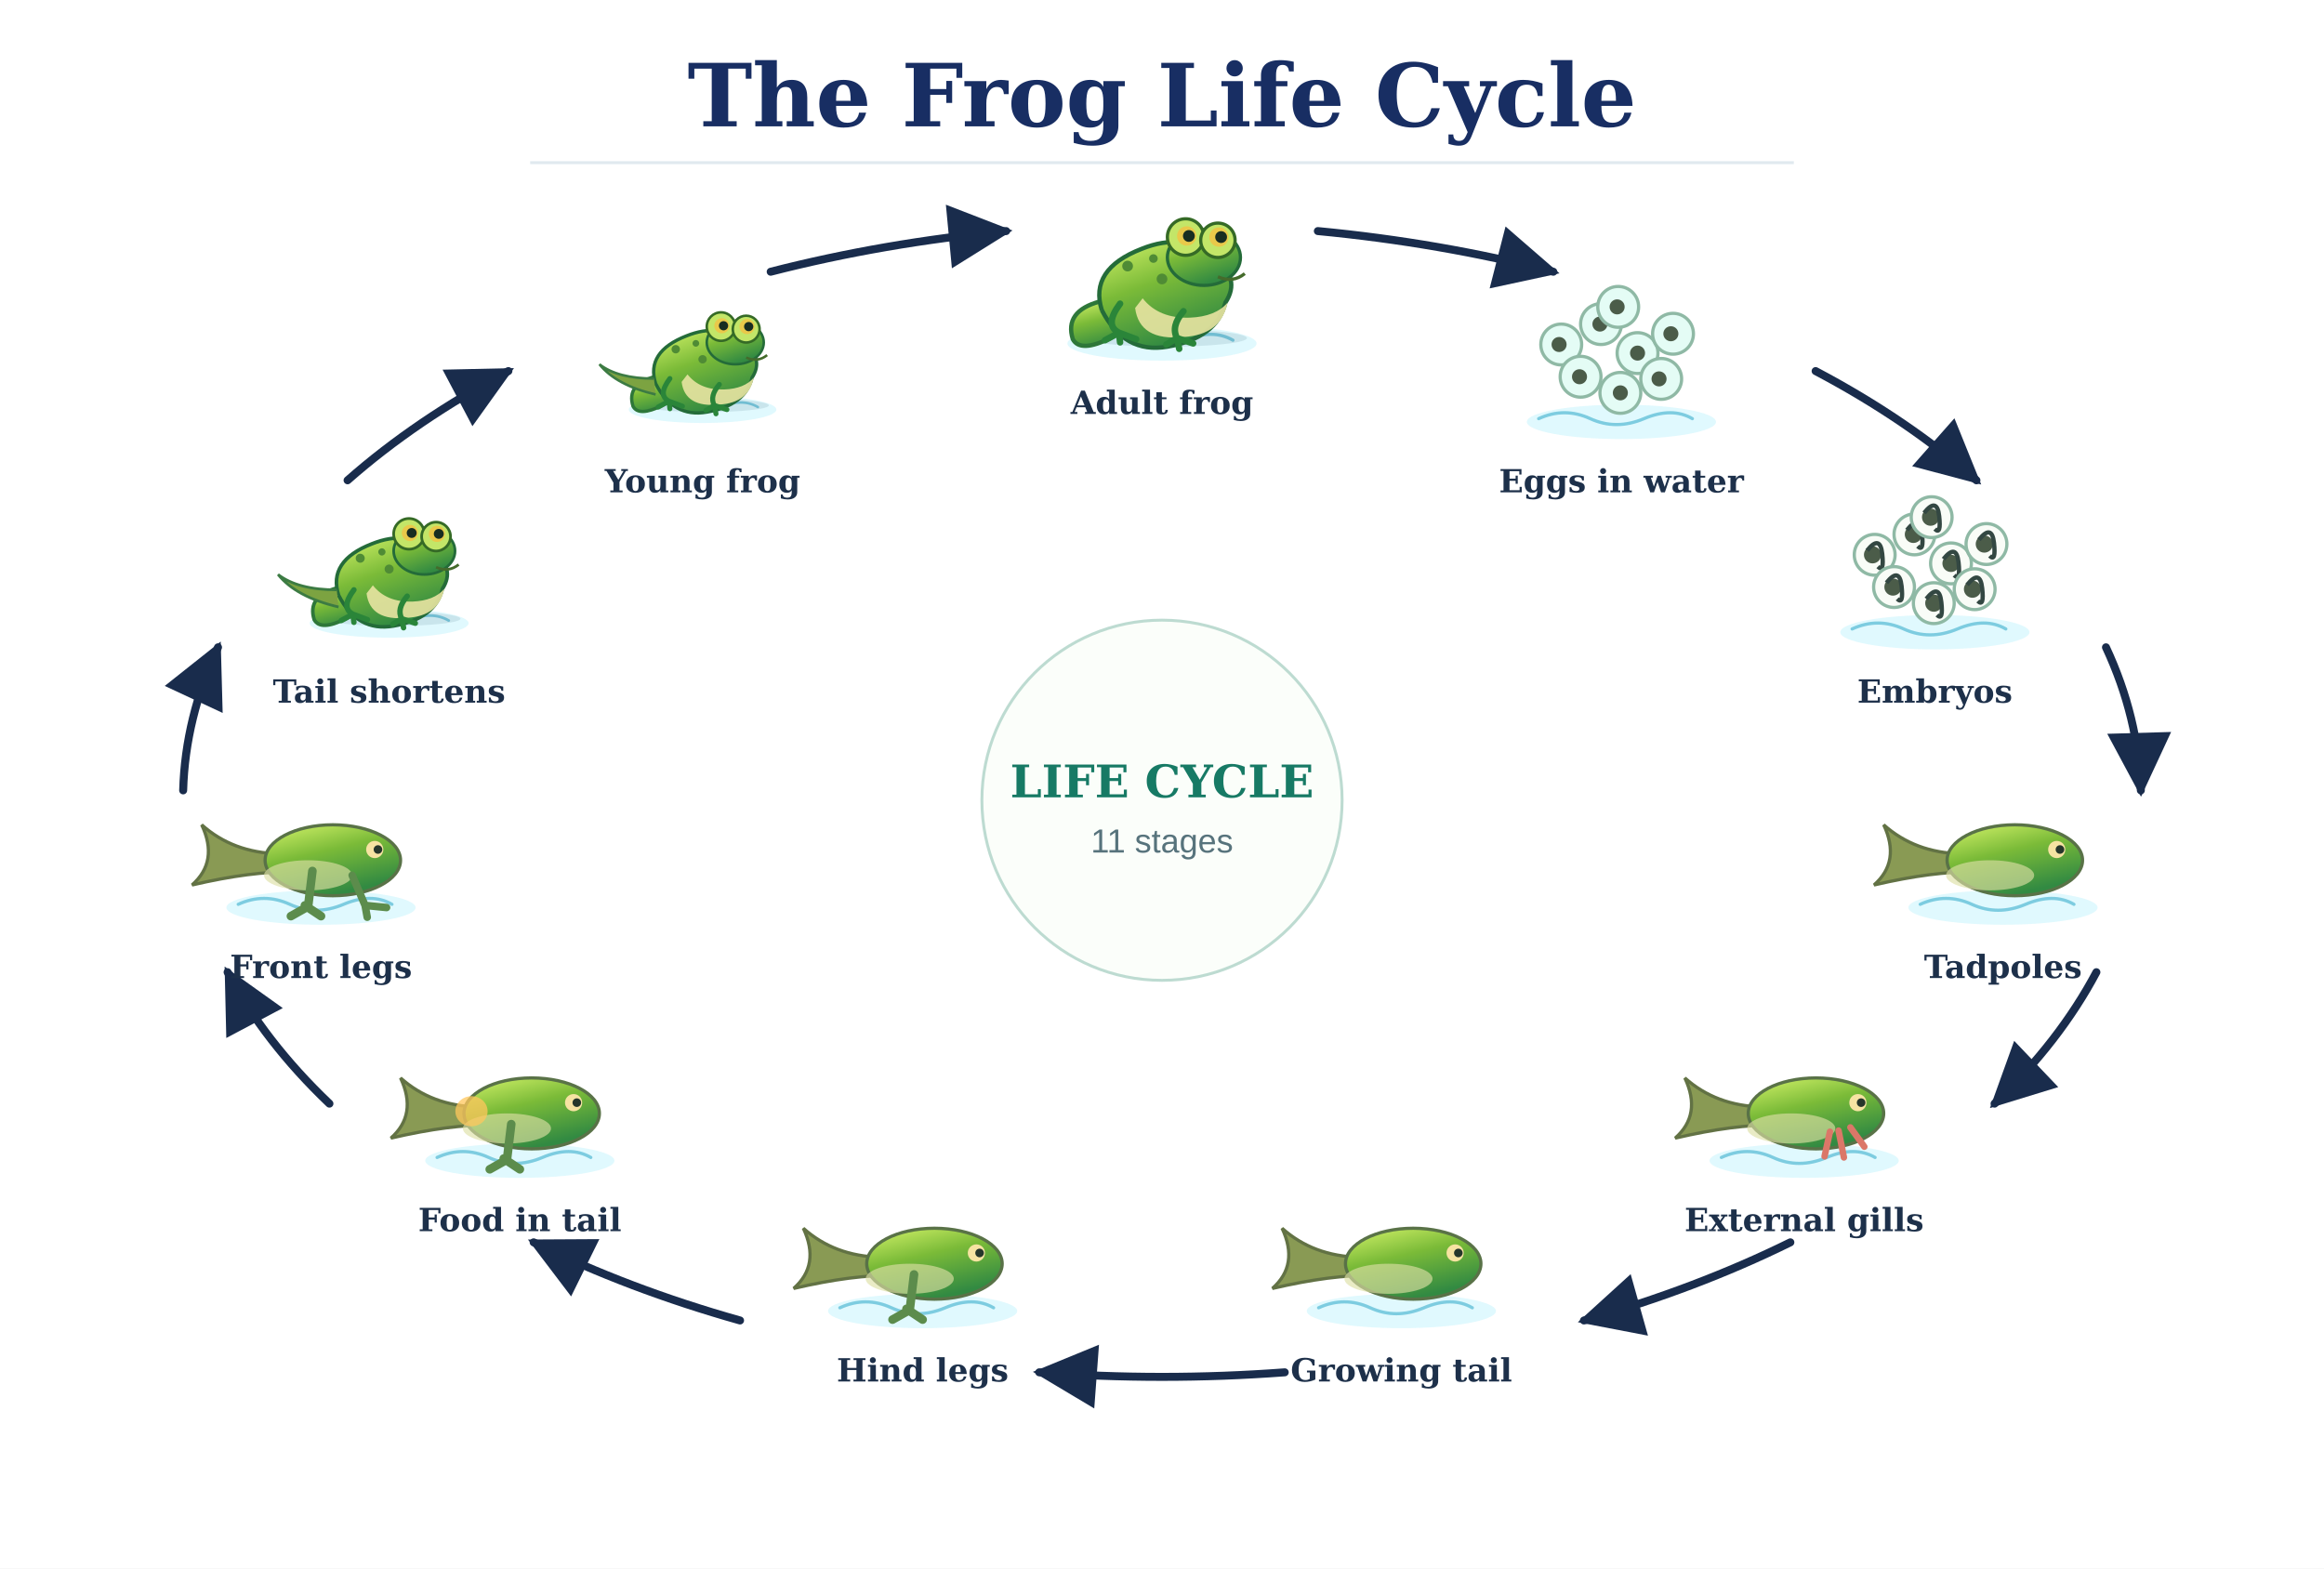
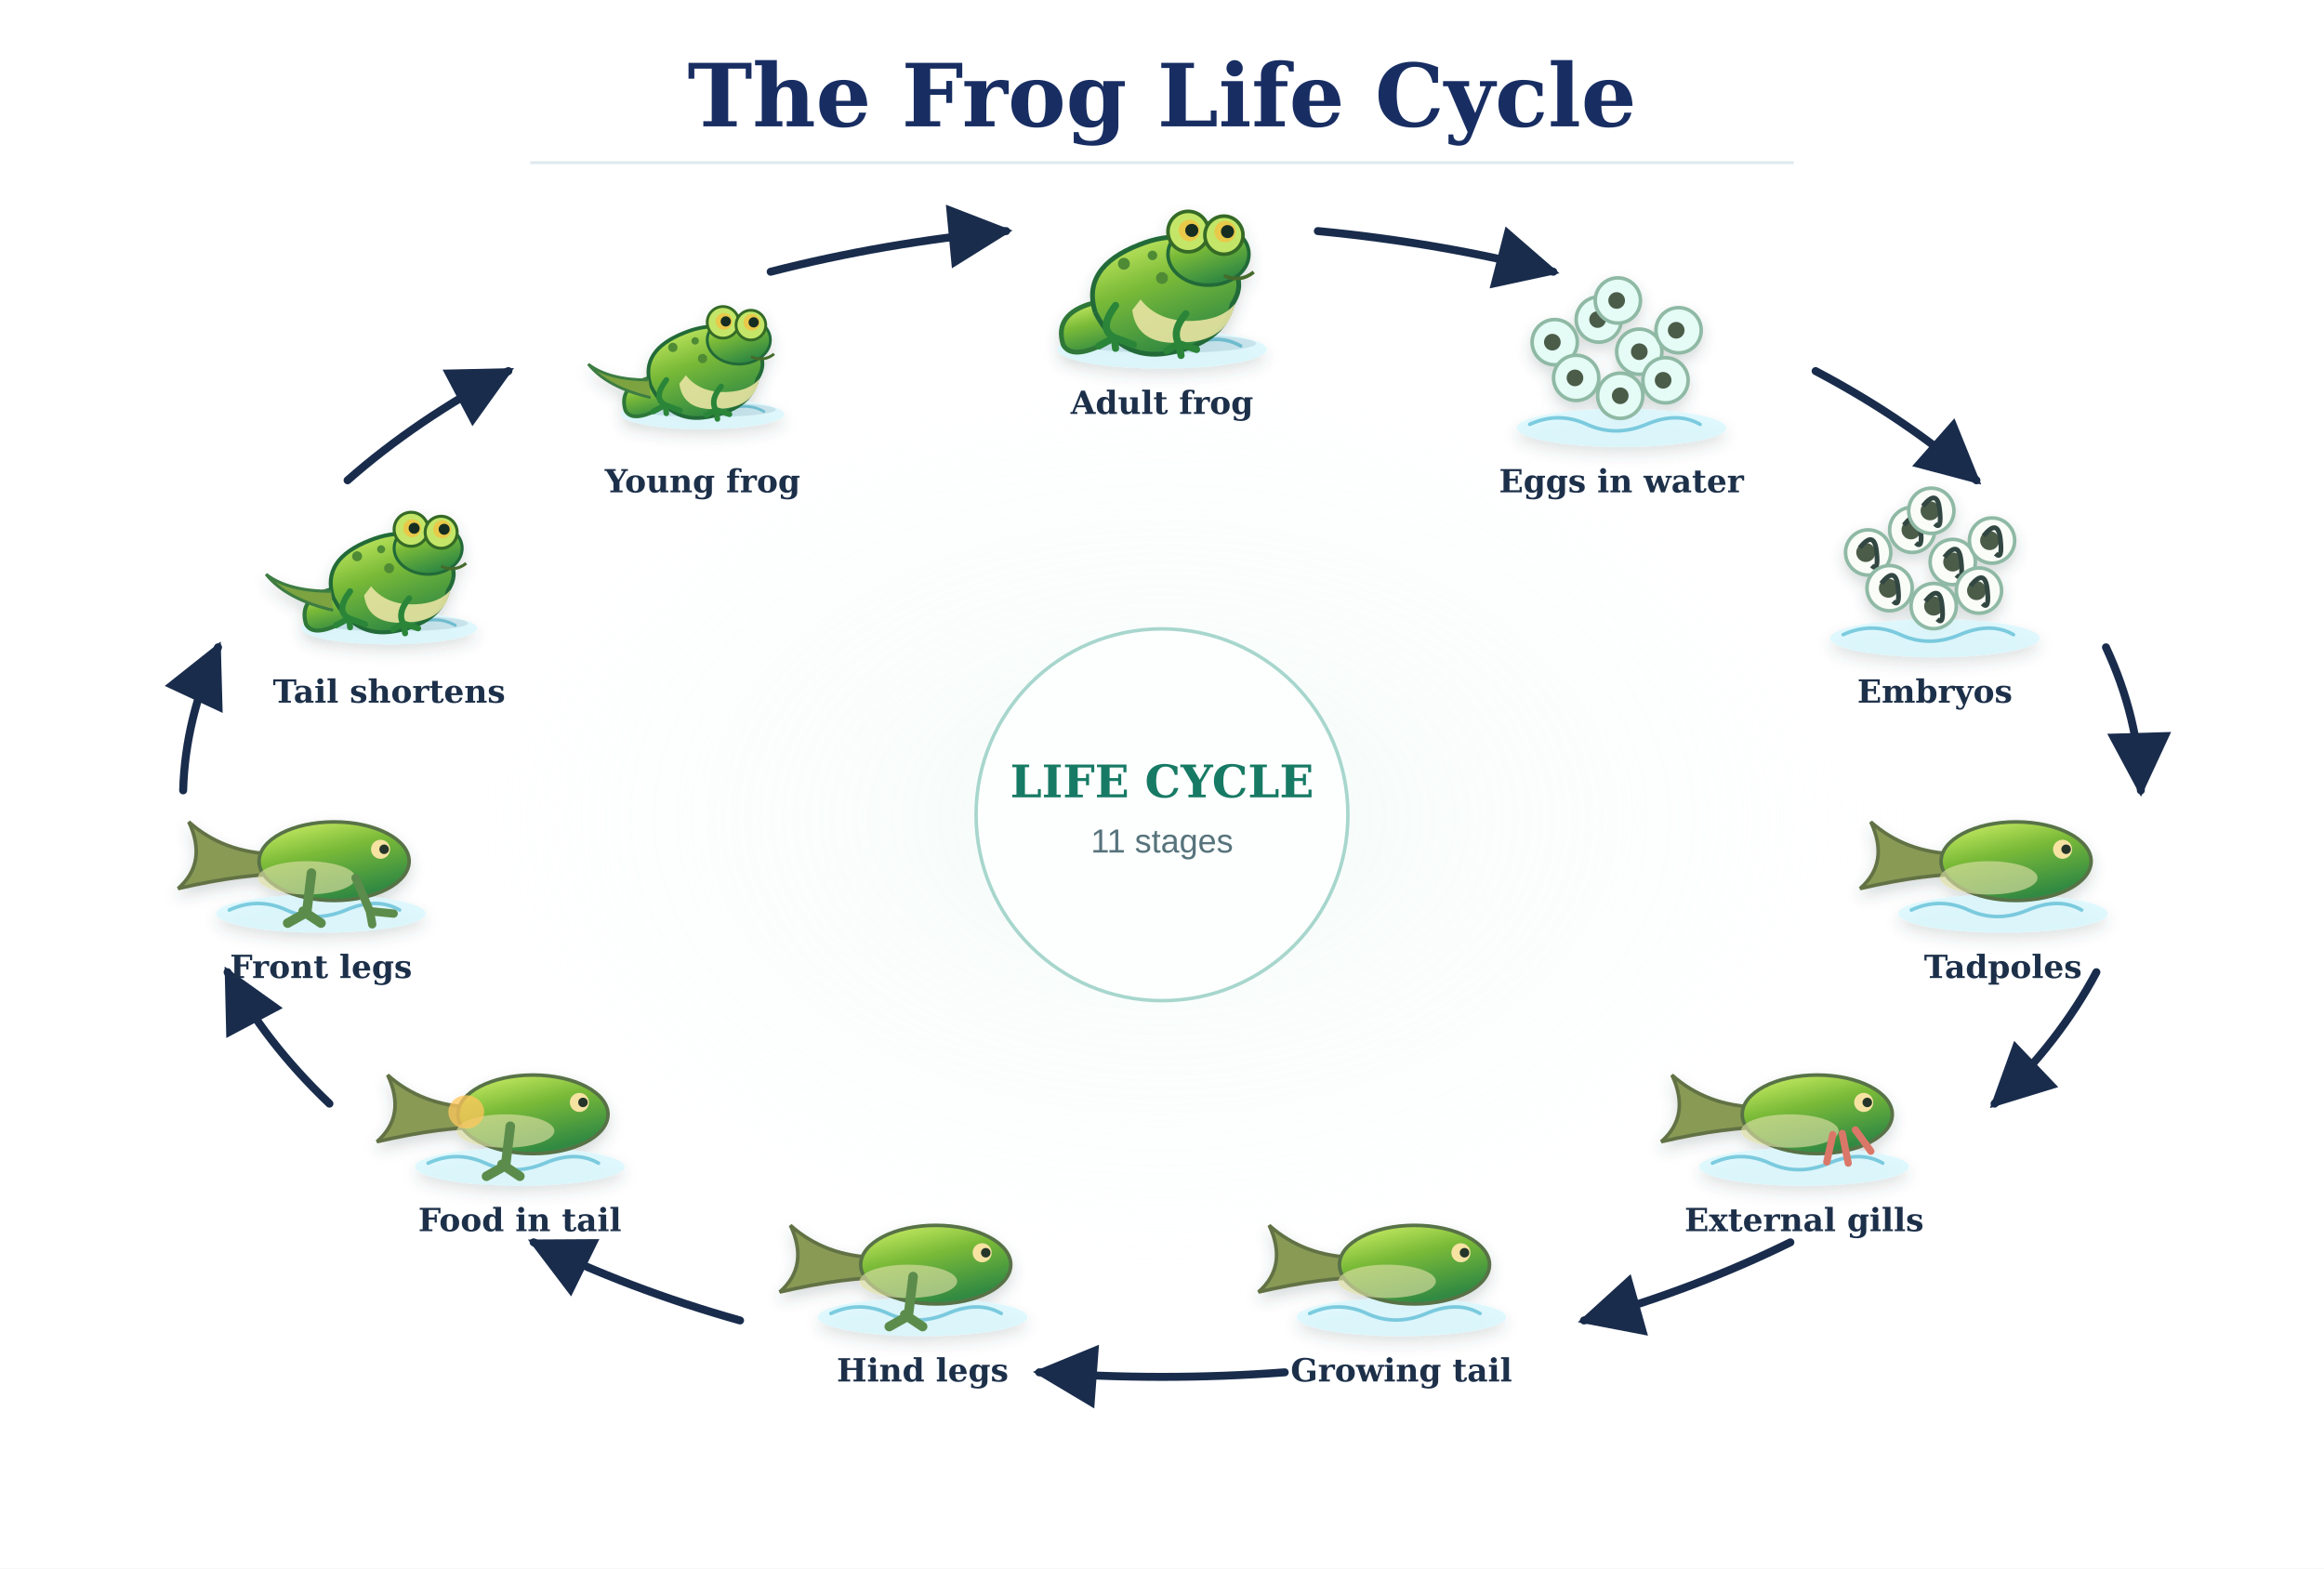
<svg xmlns="http://www.w3.org/2000/svg" viewBox="0 0 1600 1080" width="1600" height="1080" role="img" aria-label="The Frog Life Cycle – original illustrated life cycle">
  <defs>
    <linearGradient id="green" x2=".45" y2="1">
      <stop stop-color="#d5f36a" />
      <stop offset=".47" stop-color="#7bbb38" />
      <stop offset="1" stop-color="#328a42" />
    </linearGradient>
    <linearGradient id="darkgreen" x2=".6" y2="1">
      <stop stop-color="#80d273" />
      <stop offset="1" stop-color="#157c60" />
    </linearGradient>
    <linearGradient id="honey" x2="1" y2="1">
      <stop stop-color="#ffed95" />
      <stop offset=".45" stop-color="#ffbd36" />
      <stop offset="1" stop-color="#d9771b" />
    </linearGradient>
    <linearGradient id="sea" x2="0" y2="1">
      <stop stop-color="#e8faff" />
      <stop offset="1" stop-color="#50c9dc" />
    </linearGradient>
    <linearGradient id="shell" x2="0" y2="1">
      <stop stop-color="#a9d285" />
      <stop offset=".47" stop-color="#4eab80" />
      <stop offset="1" stop-color="#176b72" />
    </linearGradient>
    <linearGradient id="sand" x2=".3" y2="1">
      <stop stop-color="#fff4d5" />
      <stop offset="1" stop-color="#eac58d" />
    </linearGradient>
    <linearGradient id="abd" x2=".3" y2="1">
      <stop stop-color="#ffe98a" />
      <stop offset=".5" stop-color="#ffb521" />
      <stop offset="1" stop-color="#ae610d" />
    </linearGradient>
    <filter id="softShadow" x="-45%" y="-45%" width="190%" height="190%">
      <feGaussianBlur stdDeviation="5" />
    </filter>
    <marker id="arrow" viewBox="0 0 10 10" refX="9" refY="5" markerWidth="8" markerHeight="8" orient="auto">
      <path d="M0 0L10 5L0 10z" fill="#192c4c" />
    </marker>
+     <filter id="sceneShadow" x="-40%" y="-40%" width="180%" height="180%">
+       <feDropShadow dx="0" dy="6" stdDeviation="6" flood-color="#344b50" flood-opacity=".2" />
+     </filter>
+     <radialGradient id="sceneMist">
+       <stop stop-color="#edf9f5" />
+       <stop offset="1" stop-color="#fff" stop-opacity="0" />
+     </radialGradient>
  </defs>
  <rect width="1600" height="1080" fill="#ffffff" />
+   <ellipse cx="800" cy="563" rx="590" ry="380" fill="url(#sceneMist)" opacity=".72" />
  <text x="800" y="87" text-anchor="middle" font-family="Georgia,DejaVu Serif,serif" font-weight="700" font-size="60" fill="#182e63">The Frog Life Cycle</text>
  <path d="M365 112H1235" stroke="#e0e9ef" stroke-width="2" />
  <path d="M907.3 159.1 A674 397 0 0 1 1069.4 187.1" stroke="#192c4c" stroke-width="5.5" stroke-linecap="round" fill="none" marker-end="url(#arrow)" />
  <path d="M1250.0 255.5 A674 397 0 0 1 1360.7 330.7" stroke="#192c4c" stroke-width="5.5" stroke-linecap="round" fill="none" marker-end="url(#arrow)" />
  <path d="M1449.9 445.7 A674 397 0 0 1 1473.9 544.2" stroke="#192c4c" stroke-width="5.5" stroke-linecap="round" fill="none" marker-end="url(#arrow)" />
  <path d="M1443.3 669.4 A674 397 0 0 1 1373.2 759.9" stroke="#192c4c" stroke-width="5.5" stroke-linecap="round" fill="none" marker-end="url(#arrow)" />
  <path d="M1232.6 855.4 A674 397 0 0 1 1090.5 909.2" stroke="#192c4c" stroke-width="5.5" stroke-linecap="round" fill="none" marker-end="url(#arrow)" />
  <path d="M884.5 944.9 A674 397 0 0 1 715.5 944.9" stroke="#192c4c" stroke-width="5.5" stroke-linecap="round" fill="none" marker-end="url(#arrow)" />
  <path d="M509.5 909.2 A674 397 0 0 1 367.4 855.4" stroke="#192c4c" stroke-width="5.5" stroke-linecap="round" fill="none" marker-end="url(#arrow)" />
  <path d="M226.8 759.9 A674 397 0 0 1 156.7 669.4" stroke="#192c4c" stroke-width="5.5" stroke-linecap="round" fill="none" marker-end="url(#arrow)" />
  <path d="M126.1 544.2 A674 397 0 0 1 150.1 445.7" stroke="#192c4c" stroke-width="5.5" stroke-linecap="round" fill="none" marker-end="url(#arrow)" />
  <path d="M239.3 330.7 A674 397 0 0 1 350.0 255.5" stroke="#192c4c" stroke-width="5.5" stroke-linecap="round" fill="none" marker-end="url(#arrow)" />
  <path d="M530.6 187.1 A674 397 0 0 1 692.7 159.1" stroke="#192c4c" stroke-width="5.5" stroke-linecap="round" fill="none" marker-end="url(#arrow)" />
-   <circle cx="800" cy="551" r="124" fill="#fbfefa" stroke="#bddbd1" stroke-width="2" />
+   <circle cx="800" cy="561" r="128" fill="#fcfffd" stroke="#a7d6cd" stroke-width="2.4" />
  <text x="800" y="549" text-anchor="middle" font-family="Georgia,DejaVu Serif,serif" font-size="31" font-weight="700" fill="#177a65">LIFE CYCLE</text>
  <text x="800" y="587" text-anchor="middle" font-family="Arial,sans-serif" font-size="23" fill="#57737c">11 stages</text>
  <g>
-     <g transform="translate(800.0 198.0) scale(0.74)">
+     <g transform="translate(800.0 198.0) scale(0.82)" filter="url(#sceneShadow)">
      <g transform="scale(1)">
        <ellipse cx="0" cy="52" rx="88" ry="16" fill="#d6f7fd" opacity=".75" />
        <path d="M-77 49q24-11 48 0t50 0t45 0" fill="none" stroke="#48b4d0" stroke-width="3" stroke-linecap="round" opacity=".65" />
        <ellipse cy="47" cx="4" rx="75" ry="8" fill="#174d62" opacity=".12" />
        <path d="M-58 13q-33 9-25 35q7 13 35-1l38-24" fill="url(#green)" stroke="#2e7739" stroke-width="4" />
        <path d="M-56 21q-12-38 37-57q40-16 67 8q26 19 11 42q-8 33-54 41q-40 7-61-34" fill="url(#green)" stroke="#246b39" stroke-width="4" />
        <path d="M-18 10q15 19 44 18q24-1 35-14q-6 30-41 32q-41 4-45-27" fill="#e7e3a0" opacity=".91" />
        <ellipse cx="39" cy="-28" rx="34" ry="26" fill="url(#green)" stroke="#246b39" stroke-width="3" />
        <circle cx="22" cy="-47" r="17" fill="#c3e668" stroke="#356a26" stroke-width="3" />
        <circle cx="52" cy="-44" r="16" fill="#c3e668" stroke="#356a26" stroke-width="3" />
        <circle cx="23" cy="-48" r="9" fill="#e9c94a" />
        <circle cx="53" cy="-47" r="9" fill="#e9c94a" />
        <circle cx="25" cy="-48" r="5.5" fill="#182d21" />
        <circle cx="55" cy="-47" r="5.5" fill="#182d21" />
        <path d="M52 -10q14 6 25-3" fill="none" stroke="#446b2b" stroke-width="3" />
        <path d="M-39 15q-15 20-1 27l-13 7m13-7 1 9m-1-9 16 6M20 22q-12 14-6 25l-10 6m10-6 2 10m-2-10 15 5" fill="none" stroke="#2a8539" stroke-width="6" stroke-linecap="round" stroke-linejoin="round" />
        <circle cx="-32" cy="-20" r="5" fill="#4f8b35" />
        <circle cx="-8" cy="-27" r="4" fill="#4f8b35" />
        <circle cx="0" cy="-8" r="5" fill="#4f8b35" />
      </g>
    </g>
    <text x="800.0" y="285.0" font-family="Georgia,DejaVu Serif,serif" text-anchor="middle" font-size="22" font-weight="700" fill="#1d304a">Adult frog</text>
  </g>
  <g>
-     <g transform="translate(1116.3 252.0) scale(0.74)">
+     <g transform="translate(1116.3 252.0) scale(0.82)" filter="url(#sceneShadow)">
      <g>
        <ellipse cx="0" cy="52" rx="88" ry="16" fill="#d6f7fd" opacity=".75" />
        <path d="M-77 49q24-11 48 0t50 0t45 0" fill="none" stroke="#48b4d0" stroke-width="3" stroke-linecap="round" opacity=".65" />
        <circle cx="-56" cy="-20" r="19" fill="#e4fcf5" stroke="#8fb9a5" stroke-width="3" />
        <circle cx="-58" cy="-20" r="7" fill="#4b5c49" />
        <circle cx="-19" cy="-39" r="19" fill="#e4fcf5" stroke="#8fb9a5" stroke-width="3" />
        <circle cx="-20" cy="-39" r="7" fill="#4b5c49" />
        <circle cx="15" cy="-12" r="19" fill="#e4fcf5" stroke="#8fb9a5" stroke-width="3" />
        <circle cx="15" cy="-12" r="7" fill="#4b5c49" />
        <circle cx="48" cy="-30" r="19" fill="#e4fcf5" stroke="#8fb9a5" stroke-width="3" />
        <circle cx="46" cy="-30" r="7" fill="#4b5c49" />
        <circle cx="-38" cy="10" r="19" fill="#e4fcf5" stroke="#8fb9a5" stroke-width="3" />
        <circle cx="-39" cy="10" r="7" fill="#4b5c49" />
        <circle cx="-1" cy="25" r="19" fill="#e4fcf5" stroke="#8fb9a5" stroke-width="3" />
        <circle cx="-1" cy="25" r="7" fill="#4b5c49" />
        <circle cx="37" cy="12" r="19" fill="#e4fcf5" stroke="#8fb9a5" stroke-width="3" />
        <circle cx="35" cy="12" r="7" fill="#4b5c49" />
        <circle cx="-3" cy="-55" r="19" fill="#e4fcf5" stroke="#8fb9a5" stroke-width="3" />
        <circle cx="-4" cy="-55" r="7" fill="#4b5c49" />
      </g>
    </g>
    <text x="1116.3" y="339.0" font-family="Georgia,DejaVu Serif,serif" text-anchor="middle" font-size="22" font-weight="700" fill="#1d304a">Eggs in water</text>
  </g>
  <g>
-     <g transform="translate(1332.1 396.8) scale(0.74)">
+     <g transform="translate(1332.1 396.8) scale(0.82)" filter="url(#sceneShadow)">
      <g>
        <ellipse cx="0" cy="52" rx="88" ry="16" fill="#d6f7fd" opacity=".75" />
        <path d="M-77 49q24-11 48 0t50 0t45 0" fill="none" stroke="#48b4d0" stroke-width="3" stroke-linecap="round" opacity=".65" />
        <circle cx="-56" cy="-20" r="19" fill="#f9fcf7" stroke="#8fb9a5" stroke-width="3" />
        <circle cx="-58" cy="-20" r="8" fill="#4b5c49" />
        <path d="M-63 -24q12-15 14 3t-4 12" fill="none" stroke="#334742" stroke-width="4" />
        <circle cx="-19" cy="-39" r="19" fill="#f9fcf7" stroke="#8fb9a5" stroke-width="3" />
        <circle cx="-20" cy="-39" r="8" fill="#4b5c49" />
        <path d="M-26 -43q12-15 14 3t-4 12" fill="none" stroke="#334742" stroke-width="4" />
        <circle cx="15" cy="-12" r="19" fill="#f9fcf7" stroke="#8fb9a5" stroke-width="3" />
        <circle cx="15" cy="-12" r="8" fill="#4b5c49" />
        <path d="M8 -16q12-15 14 3t-4 12" fill="none" stroke="#334742" stroke-width="4" />
        <circle cx="48" cy="-30" r="19" fill="#f9fcf7" stroke="#8fb9a5" stroke-width="3" />
        <circle cx="46" cy="-30" r="8" fill="#4b5c49" />
        <path d="M41 -34q12-15 14 3t-4 12" fill="none" stroke="#334742" stroke-width="4" />
        <circle cx="-38" cy="10" r="19" fill="#f9fcf7" stroke="#8fb9a5" stroke-width="3" />
        <circle cx="-39" cy="10" r="8" fill="#4b5c49" />
        <path d="M-45 6q12-15 14 3t-4 12" fill="none" stroke="#334742" stroke-width="4" />
        <circle cx="-1" cy="25" r="19" fill="#f9fcf7" stroke="#8fb9a5" stroke-width="3" />
        <circle cx="-1" cy="25" r="8" fill="#4b5c49" />
        <path d="M-8 21q12-15 14 3t-4 12" fill="none" stroke="#334742" stroke-width="4" />
        <circle cx="37" cy="12" r="19" fill="#f9fcf7" stroke="#8fb9a5" stroke-width="3" />
        <circle cx="35" cy="12" r="8" fill="#4b5c49" />
        <path d="M30 8q12-15 14 3t-4 12" fill="none" stroke="#334742" stroke-width="4" />
        <circle cx="-3" cy="-55" r="19" fill="#f9fcf7" stroke="#8fb9a5" stroke-width="3" />
        <circle cx="-4" cy="-55" r="8" fill="#4b5c49" />
        <path d="M-10 -59q12-15 14 3t-4 12" fill="none" stroke="#334742" stroke-width="4" />
      </g>
    </g>
    <text x="1332.1" y="483.8" font-family="Georgia,DejaVu Serif,serif" text-anchor="middle" font-size="22" font-weight="700" fill="#1d304a">Embryos</text>
  </g>
  <g>
-     <g transform="translate(1379.0 586.4) scale(0.74)">
+     <g transform="translate(1379.0 586.4) scale(0.82)" filter="url(#sceneShadow)">
      <g>
        <ellipse cx="0" cy="52" rx="88" ry="16" fill="#d6f7fd" opacity=".75" />
        <path d="M-77 49q24-11 48 0t50 0t45 0" fill="none" stroke="#48b4d0" stroke-width="3" stroke-linecap="round" opacity=".65" />
        <path d="M-39 2Q-82 1 -111-25Q-95 9 -120 31Q-64 18-27 19" fill="#899a54" stroke="#627244" stroke-width="3" />
        <ellipse cx="11" cy="8" rx="63" ry="33" fill="url(#green)" stroke="#597247" stroke-width="3" />
        <ellipse cx="-12" cy="22" rx="41" ry="14" fill="#dddfa5" opacity=".64" />
        <circle cx="50" cy="-2" r="8" fill="#f6e3a2" />
        <circle cx="53" cy="-2" r="4" fill="#26362b" />
      </g>
    </g>
    <text x="1379.0" y="673.4" font-family="Georgia,DejaVu Serif,serif" text-anchor="middle" font-size="22" font-weight="700" fill="#1d304a">Tadpoles</text>
  </g>
  <g>
-     <g transform="translate(1242.1 760.7) scale(0.74)">
+     <g transform="translate(1242.1 760.7) scale(0.82)" filter="url(#sceneShadow)">
      <g>
        <ellipse cx="0" cy="52" rx="88" ry="16" fill="#d6f7fd" opacity=".75" />
        <path d="M-77 49q24-11 48 0t50 0t45 0" fill="none" stroke="#48b4d0" stroke-width="3" stroke-linecap="round" opacity=".65" />
        <path d="M-39 2Q-82 1 -111-25Q-95 9 -120 31Q-64 18-27 19" fill="#899a54" stroke="#627244" stroke-width="3" />
        <ellipse cx="11" cy="8" rx="63" ry="33" fill="url(#green)" stroke="#597247" stroke-width="3" />
        <ellipse cx="-12" cy="22" rx="41" ry="14" fill="#dddfa5" opacity=".64" />
        <circle cx="50" cy="-2" r="8" fill="#f6e3a2" />
        <circle cx="53" cy="-2" r="4" fill="#26362b" />
        <path d="M43 21l13 18m-24-15 5 25m-13-24-5 23" stroke="#db7768" stroke-width="6" stroke-linecap="round" />
      </g>
    </g>
    <text x="1242.1" y="847.7" font-family="Georgia,DejaVu Serif,serif" text-anchor="middle" font-size="22" font-weight="700" fill="#1d304a">External gills</text>
  </g>
  <g>
-     <g transform="translate(964.8 864.2) scale(0.74)">
+     <g transform="translate(964.8 864.2) scale(0.82)" filter="url(#sceneShadow)">
      <g>
        <ellipse cx="0" cy="52" rx="88" ry="16" fill="#d6f7fd" opacity=".75" />
        <path d="M-77 49q24-11 48 0t50 0t45 0" fill="none" stroke="#48b4d0" stroke-width="3" stroke-linecap="round" opacity=".65" />
        <path d="M-39 2Q-82 1 -111-25Q-95 9 -120 31Q-64 18-27 19" fill="#899a54" stroke="#627244" stroke-width="3" />
        <ellipse cx="11" cy="8" rx="63" ry="33" fill="url(#green)" stroke="#597247" stroke-width="3" />
        <ellipse cx="-12" cy="22" rx="41" ry="14" fill="#dddfa5" opacity=".64" />
        <circle cx="50" cy="-2" r="8" fill="#f6e3a2" />
        <circle cx="53" cy="-2" r="4" fill="#26362b" />
      </g>
    </g>
    <text x="964.8" y="951.2" font-family="Georgia,DejaVu Serif,serif" text-anchor="middle" font-size="22" font-weight="700" fill="#1d304a">Growing tail</text>
  </g>
  <g>
-     <g transform="translate(635.2 864.2) scale(0.74)">
+     <g transform="translate(635.2 864.2) scale(0.82)" filter="url(#sceneShadow)">
      <g>
        <ellipse cx="0" cy="52" rx="88" ry="16" fill="#d6f7fd" opacity=".75" />
        <path d="M-77 49q24-11 48 0t50 0t45 0" fill="none" stroke="#48b4d0" stroke-width="3" stroke-linecap="round" opacity=".65" />
        <path d="M-39 2Q-82 1 -111-25Q-95 9 -120 31Q-64 18-27 19" fill="#899a54" stroke="#627244" stroke-width="3" />
        <ellipse cx="11" cy="8" rx="63" ry="33" fill="url(#green)" stroke="#597247" stroke-width="3" />
        <ellipse cx="-12" cy="22" rx="41" ry="14" fill="#dddfa5" opacity=".64" />
        <circle cx="50" cy="-2" r="8" fill="#f6e3a2" />
        <circle cx="53" cy="-2" r="4" fill="#26362b" />
        <path d="M-8 18l-4 33-16 9m13-10 15 10" stroke="#5c8c4c" stroke-width="8" stroke-linecap="round" fill="none" />
      </g>
    </g>
    <text x="635.2" y="951.2" font-family="Georgia,DejaVu Serif,serif" text-anchor="middle" font-size="22" font-weight="700" fill="#1d304a">Hind legs</text>
  </g>
  <g>
-     <g transform="translate(357.9 760.7) scale(0.74)">
+     <g transform="translate(357.9 760.7) scale(0.82)" filter="url(#sceneShadow)">
      <g>
        <ellipse cx="0" cy="52" rx="88" ry="16" fill="#d6f7fd" opacity=".75" />
        <path d="M-77 49q24-11 48 0t50 0t45 0" fill="none" stroke="#48b4d0" stroke-width="3" stroke-linecap="round" opacity=".65" />
        <path d="M-39 2Q-82 1 -111-25Q-95 9 -120 31Q-64 18-27 19" fill="#899a54" stroke="#627244" stroke-width="3" />
        <ellipse cx="11" cy="8" rx="63" ry="33" fill="url(#green)" stroke="#597247" stroke-width="3" />
        <ellipse cx="-12" cy="22" rx="41" ry="14" fill="#dddfa5" opacity=".64" />
        <circle cx="50" cy="-2" r="8" fill="#f6e3a2" />
        <circle cx="53" cy="-2" r="4" fill="#26362b" />
        <path d="M-8 18l-4 33-16 9m13-10 15 10" stroke="#5c8c4c" stroke-width="8" stroke-linecap="round" fill="none" />
        <ellipse cx="-45" cy="6" rx="15" ry="14" fill="#ffc75c" opacity=".75" />
      </g>
    </g>
    <text x="357.9" y="847.7" font-family="Georgia,DejaVu Serif,serif" text-anchor="middle" font-size="22" font-weight="700" fill="#1d304a">Food in tail</text>
  </g>
  <g>
-     <g transform="translate(221.0 586.4) scale(0.74)">
+     <g transform="translate(221.0 586.4) scale(0.82)" filter="url(#sceneShadow)">
      <g>
        <ellipse cx="0" cy="52" rx="88" ry="16" fill="#d6f7fd" opacity=".75" />
        <path d="M-77 49q24-11 48 0t50 0t45 0" fill="none" stroke="#48b4d0" stroke-width="3" stroke-linecap="round" opacity=".65" />
        <path d="M-39 2Q-82 1 -111-25Q-95 9 -120 31Q-64 18-27 19" fill="#899a54" stroke="#627244" stroke-width="3" />
        <ellipse cx="11" cy="8" rx="63" ry="33" fill="url(#green)" stroke="#597247" stroke-width="3" />
        <ellipse cx="-12" cy="22" rx="41" ry="14" fill="#dddfa5" opacity=".64" />
        <circle cx="50" cy="-2" r="8" fill="#f6e3a2" />
        <circle cx="53" cy="-2" r="4" fill="#26362b" />
        <path d="M-8 18l-4 33-16 9m13-10 15 10" stroke="#5c8c4c" stroke-width="8" stroke-linecap="round" fill="none" />
        <path d="M29 22l12 28 20 2m-20-2 2 11" stroke="#5c8c4c" stroke-width="7" stroke-linecap="round" fill="none" />
      </g>
    </g>
    <text x="221.0" y="673.4" font-family="Georgia,DejaVu Serif,serif" text-anchor="middle" font-size="22" font-weight="700" fill="#1d304a">Front legs</text>
  </g>
  <g>
-     <g transform="translate(267.9 396.8) scale(0.74)">
+     <g transform="translate(267.9 396.8) scale(0.82)" filter="url(#sceneShadow)">
      <g transform="scale(0.84)">
        <ellipse cx="0" cy="52" rx="88" ry="16" fill="#d6f7fd" opacity=".75" />
        <path d="M-77 49q24-11 48 0t50 0t45 0" fill="none" stroke="#48b4d0" stroke-width="3" stroke-linecap="round" opacity=".65" />
        <ellipse cy="47" cx="4" rx="75" ry="8" fill="#174d62" opacity=".12" />
        <path d="M-58 13q-33 9-25 35q7 13 35-1l38-24" fill="url(#green)" stroke="#2e7739" stroke-width="4" />
        <path d="M-56 21q-12-38 37-57q40-16 67 8q26 19 11 42q-8 33-54 41q-40 7-61-34" fill="url(#green)" stroke="#246b39" stroke-width="4" />
        <path d="M-18 10q15 19 44 18q24-1 35-14q-6 30-41 32q-41 4-45-27" fill="#e7e3a0" opacity=".91" />
        <ellipse cx="39" cy="-28" rx="34" ry="26" fill="url(#green)" stroke="#246b39" stroke-width="3" />
        <circle cx="22" cy="-47" r="17" fill="#c3e668" stroke="#356a26" stroke-width="3" />
        <circle cx="52" cy="-44" r="16" fill="#c3e668" stroke="#356a26" stroke-width="3" />
        <circle cx="23" cy="-48" r="9" fill="#e9c94a" />
        <circle cx="53" cy="-47" r="9" fill="#e9c94a" />
        <circle cx="25" cy="-48" r="5.5" fill="#182d21" />
        <circle cx="55" cy="-47" r="5.5" fill="#182d21" />
        <path d="M52 -10q14 6 25-3" fill="none" stroke="#446b2b" stroke-width="3" />
        <path d="M-39 15q-15 20-1 27l-13 7m13-7 1 9m-1-9 16 6M20 22q-12 14-6 25l-10 6m10-6 2 10m-2-10 15 5" fill="none" stroke="#2a8539" stroke-width="6" stroke-linecap="round" stroke-linejoin="round" />
        <circle cx="-32" cy="-20" r="5" fill="#4f8b35" />
        <circle cx="-8" cy="-27" r="4" fill="#4f8b35" />
        <circle cx="0" cy="-8" r="5" fill="#4f8b35" />
        <path d="M-58 15q-43 0-65-17q20 25 67 36" fill="#7ca341" stroke="#3c7b43" stroke-width="3" />
      </g>
    </g>
    <text x="267.9" y="483.8" font-family="Georgia,DejaVu Serif,serif" text-anchor="middle" font-size="22" font-weight="700" fill="#1d304a">Tail shortens</text>
  </g>
  <g>
-     <g transform="translate(483.7 252.0) scale(0.74)">
+     <g transform="translate(483.7 252.0) scale(0.82)" filter="url(#sceneShadow)">
      <g transform="scale(0.78)">
        <ellipse cx="0" cy="52" rx="88" ry="16" fill="#d6f7fd" opacity=".75" />
        <path d="M-77 49q24-11 48 0t50 0t45 0" fill="none" stroke="#48b4d0" stroke-width="3" stroke-linecap="round" opacity=".65" />
        <ellipse cy="47" cx="4" rx="75" ry="8" fill="#174d62" opacity=".12" />
        <path d="M-58 13q-33 9-25 35q7 13 35-1l38-24" fill="url(#green)" stroke="#2e7739" stroke-width="4" />
        <path d="M-56 21q-12-38 37-57q40-16 67 8q26 19 11 42q-8 33-54 41q-40 7-61-34" fill="url(#green)" stroke="#246b39" stroke-width="4" />
        <path d="M-18 10q15 19 44 18q24-1 35-14q-6 30-41 32q-41 4-45-27" fill="#e7e3a0" opacity=".91" />
        <ellipse cx="39" cy="-28" rx="34" ry="26" fill="url(#green)" stroke="#246b39" stroke-width="3" />
        <circle cx="22" cy="-47" r="17" fill="#c3e668" stroke="#356a26" stroke-width="3" />
        <circle cx="52" cy="-44" r="16" fill="#c3e668" stroke="#356a26" stroke-width="3" />
        <circle cx="23" cy="-48" r="9" fill="#e9c94a" />
        <circle cx="53" cy="-47" r="9" fill="#e9c94a" />
        <circle cx="25" cy="-48" r="5.5" fill="#182d21" />
        <circle cx="55" cy="-47" r="5.5" fill="#182d21" />
        <path d="M52 -10q14 6 25-3" fill="none" stroke="#446b2b" stroke-width="3" />
        <path d="M-39 15q-15 20-1 27l-13 7m13-7 1 9m-1-9 16 6M20 22q-12 14-6 25l-10 6m10-6 2 10m-2-10 15 5" fill="none" stroke="#2a8539" stroke-width="6" stroke-linecap="round" stroke-linejoin="round" />
        <circle cx="-32" cy="-20" r="5" fill="#4f8b35" />
        <circle cx="-8" cy="-27" r="4" fill="#4f8b35" />
        <circle cx="0" cy="-8" r="5" fill="#4f8b35" />
        <path d="M-58 15q-43 0-65-17q20 25 67 36" fill="#7ca341" stroke="#3c7b43" stroke-width="3" />
      </g>
    </g>
    <text x="483.7" y="339.0" font-family="Georgia,DejaVu Serif,serif" text-anchor="middle" font-size="22" font-weight="700" fill="#1d304a">Young frog</text>
  </g>
</svg>
